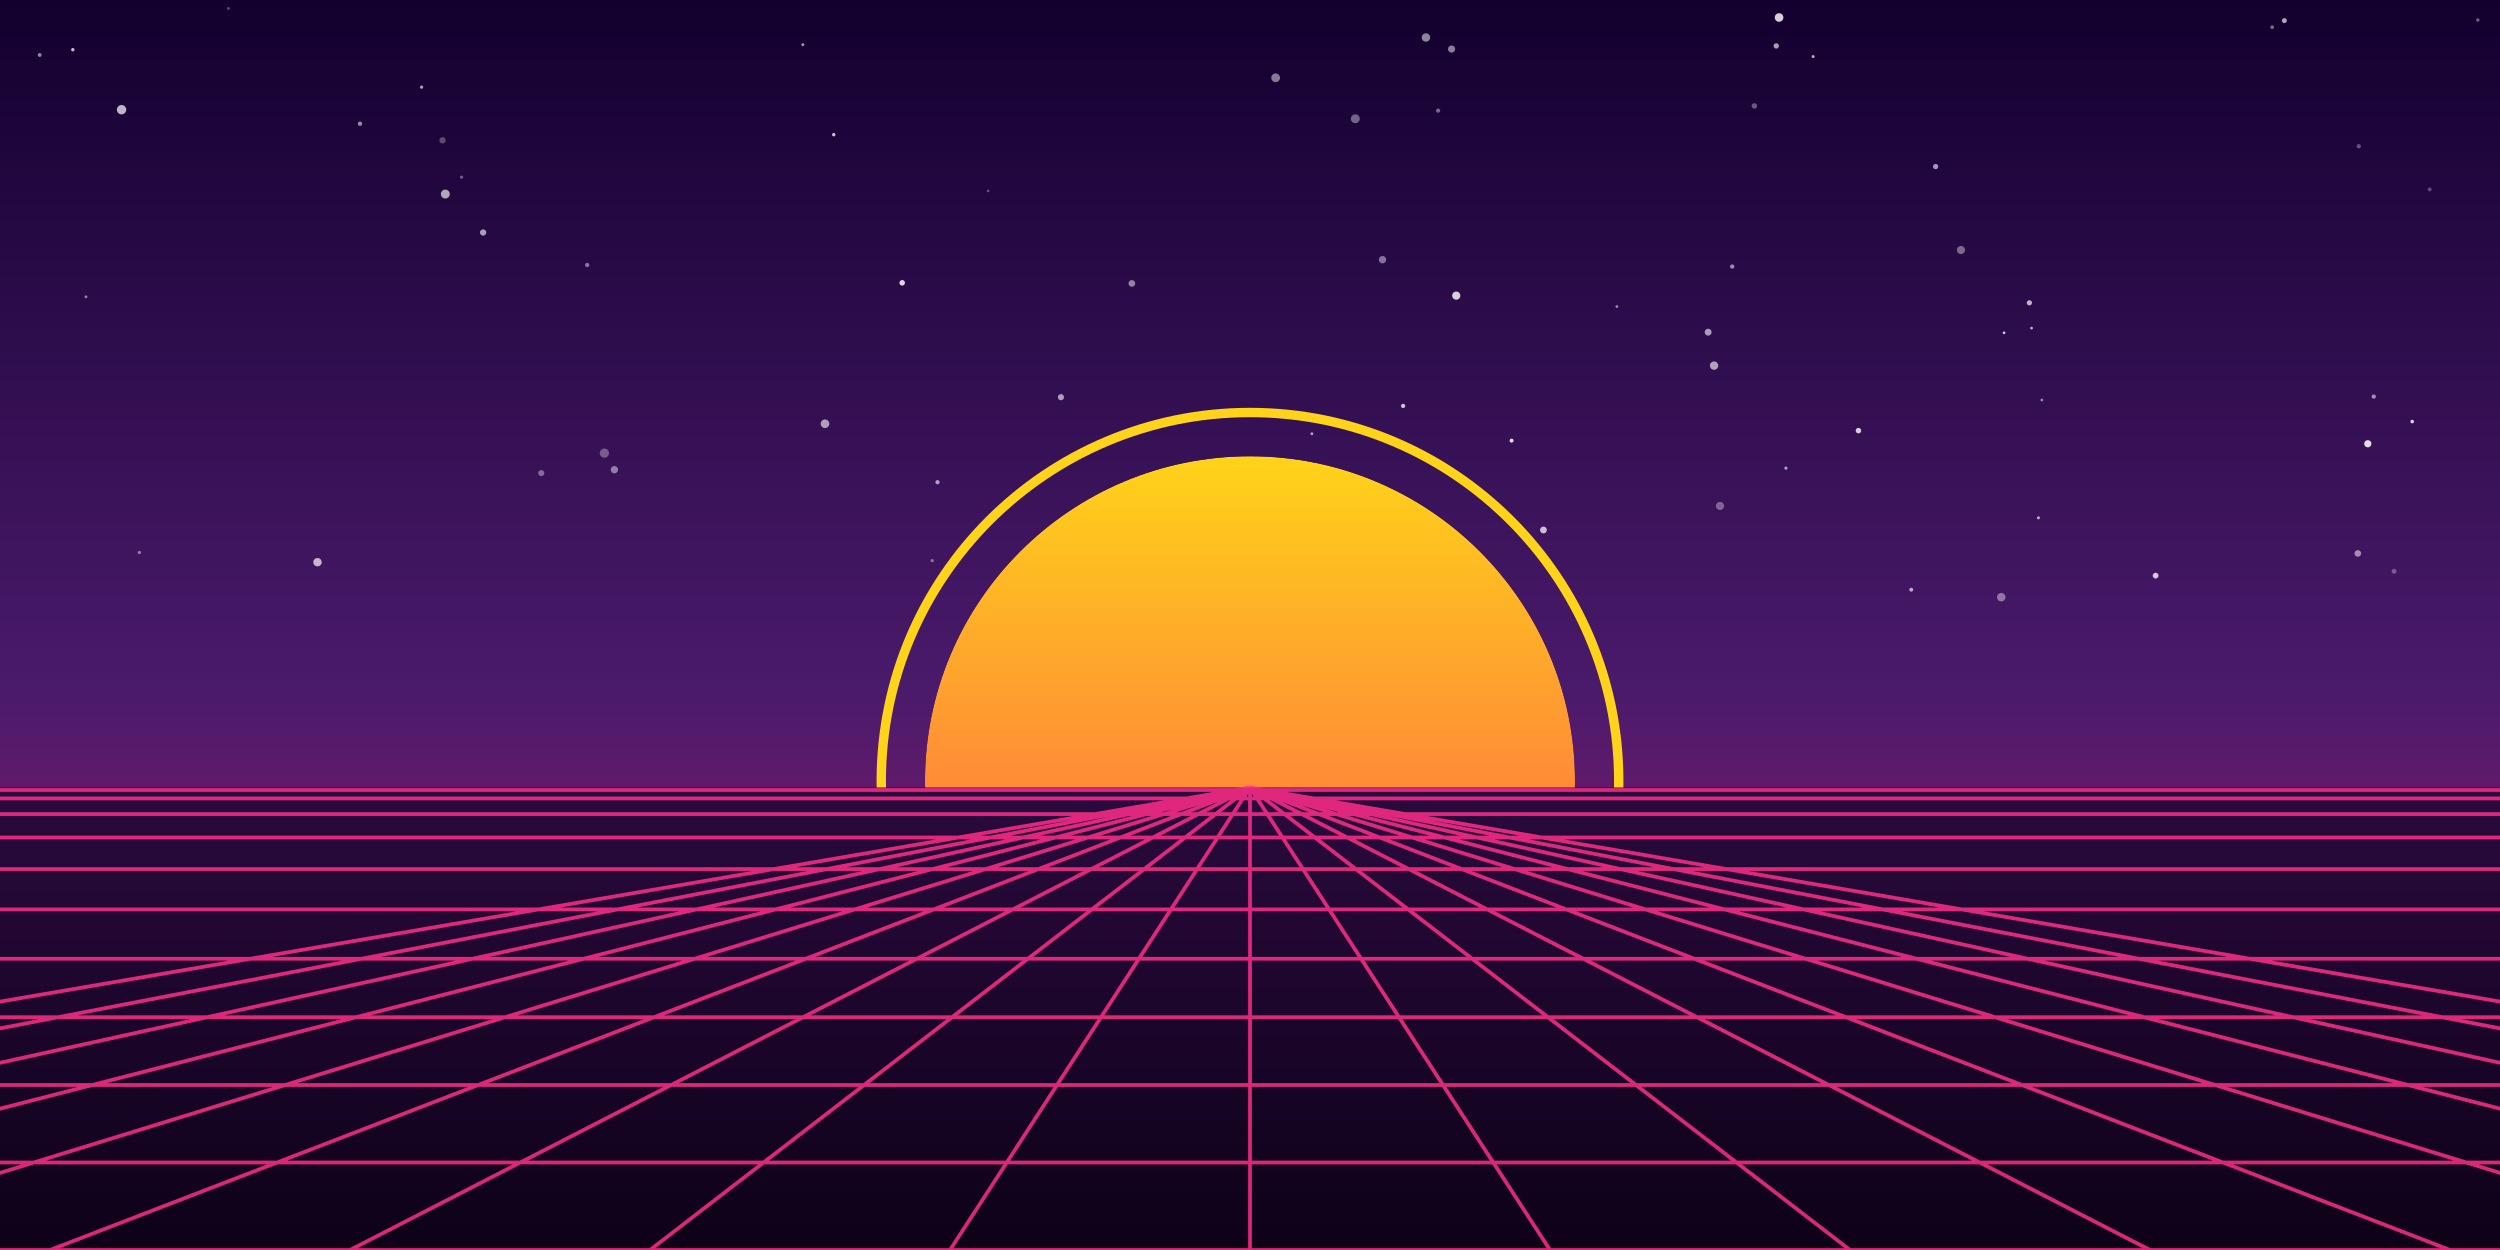
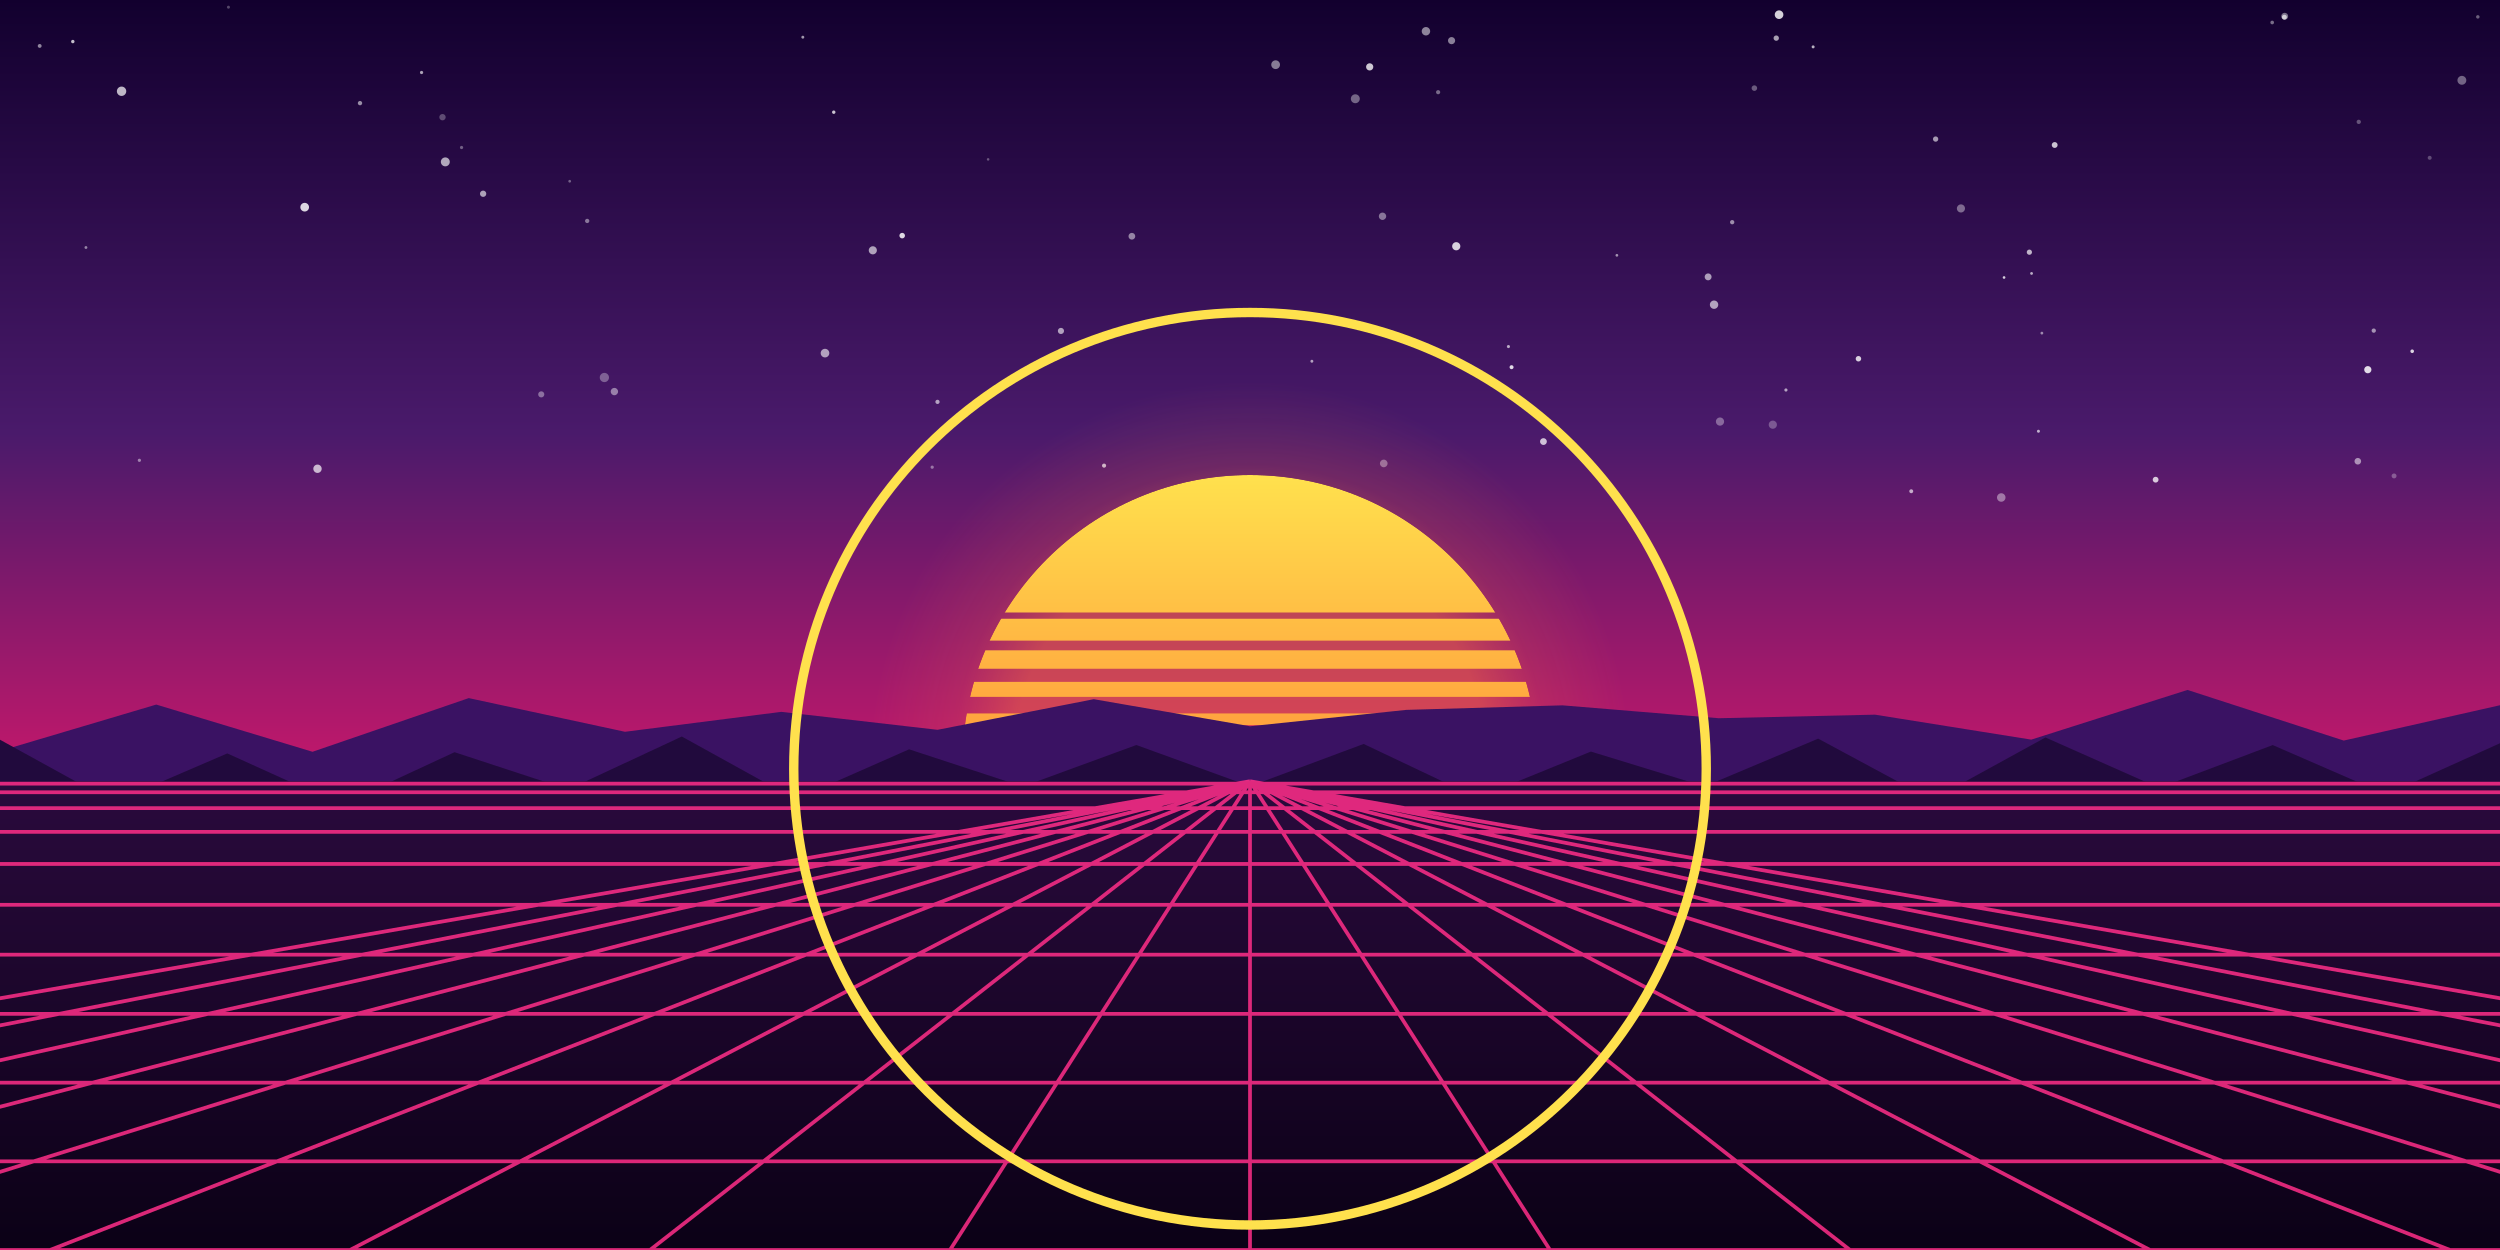
<svg xmlns="http://www.w3.org/2000/svg" width="800" height="400" viewBox="0 0 800 400">
  <style>
-     @keyframes pulse { 0%,100% { opacity: .25 } 50% { opacity: .75 } }
-     @keyframes sweep { from { transform: translateY(0) } to { transform: translateY(24px) } }
-     .glow { animation: pulse 4s ease-in-out infinite }
+     @keyframes pulse { 0%,100% { opacity: .3 } 50% { opacity: .85 } }
+     @keyframes sweep { from { transform: translateY(0) } to { transform: translateY(26px) } }
+     .halo { animation: pulse 4s ease-in-out infinite }
    .grid { animation: sweep 3s linear infinite }
  </style>
  <defs>
    <linearGradient id="sky" x1="0" y1="0" x2="0" y2="1">
      <stop offset="0" stop-color="#12002e" />
      <stop offset="0.55" stop-color="#4a1a6b" />
      <stop offset="1" stop-color="#c9186b" />
    </linearGradient>
-     <linearGradient id="sunGrad" x1="0" y1="0" x2="0" y2="1">
-       <stop offset="0" stop-color="#ffd319" />
-       <stop offset="0.5" stop-color="#ff8c37" />
+     <linearGradient id="moon" x1="0" y1="0" x2="0" y2="1">
+       <stop offset="0" stop-color="#ffe14d" />
+       <stop offset="0.5" stop-color="#ff9a3c" />
      <stop offset="1" stop-color="#ff2975" />
    </linearGradient>
+     <radialGradient id="moonGlow" cx="0.5" cy="0.5" r="0.5">
+       <stop offset="0.62" stop-color="#ff7a3c" stop-opacity="0.45" />
+       <stop offset="0.78" stop-color="#ff7a3c" stop-opacity="0.14" />
+       <stop offset="1" stop-color="#ff7a3c" stop-opacity="0" />
+     </radialGradient>
    <linearGradient id="floor" x1="0" y1="0" x2="0" y2="1">
      <stop offset="0" stop-color="#2a0a3d" />
-       <stop offset="1" stop-color="#0d0118" />
+       <stop offset="1" stop-color="#0b0116" />
    </linearGradient>
-     <mask id="sunMask">
+     <mask id="moonMask">
      <rect x="0" y="0" width="800" height="400" fill="#000" />
-       <circle cx="400" cy="250" r="104" fill="#fff" />
-       <rect x="292" y="254.0" width="216" height="2.0" fill="#000" />
-       <rect x="292" y="266.0" width="216" height="3.7" fill="#000" />
-       <rect x="292" y="278.0" width="216" height="5.4" fill="#000" />
-       <rect x="292" y="290.0" width="216" height="7.1" fill="#000" />
-       <rect x="292" y="302.0" width="216" height="8.8" fill="#000" />
-       <rect x="292" y="314.0" width="216" height="10.5" fill="#000" />
-       <rect x="292" y="326.0" width="216" height="12.2" fill="#000" />
+       <circle cx="400" cy="244" r="92" fill="#fff" />
+       <rect x="304" y="196.0" width="192" height="2.0" fill="#000" />
+       <rect x="304" y="205.0" width="192" height="3.1" fill="#000" />
+       <rect x="304" y="214.0" width="192" height="4.2" fill="#000" />
+       <rect x="304" y="223.0" width="192" height="5.3" fill="#000" />
+       <rect x="304" y="232.0" width="192" height="6.4" fill="#000" />
+       <rect x="304" y="241.0" width="192" height="7.5" fill="#000" />
+       <rect x="304" y="250.0" width="192" height="8.6" fill="#000" />
    </mask>
  </defs>
-   <rect x="0" y="0" width="800" height="400" fill="url(#sky)" />
-   <circle cx="73.1" cy="2.7" r="0.48" fill="#fff" opacity="0.28" />
-   <circle cx="611.6" cy="188.7" r="0.63" fill="#fff" opacity="0.64" />
-   <circle cx="173.2" cy="151.4" r="0.98" fill="#fff" opacity="0.38" />
-   <circle cx="493.9" cy="169.6" r="1.09" fill="#fff" opacity="0.73" />
-   <circle cx="134.9" cy="27.9" r="0.52" fill="#fff" opacity="0.63" />
-   <circle cx="187.9" cy="84.8" r="0.69" fill="#fff" opacity="0.44" />
-   <circle cx="653.4" cy="128.0" r="0.45" fill="#fff" opacity="0.50" />
-   <circle cx="754.5" cy="177.1" r="1.06" fill="#fff" opacity="0.52" />
-   <circle cx="757.7" cy="142.0" r="1.16" fill="#fff" opacity="0.85" />
-   <circle cx="266.8" cy="43.1" r="0.55" fill="#fff" opacity="0.76" />
-   <circle cx="580.2" cy="18.1" r="0.48" fill="#fff" opacity="0.69" />
-   <circle cx="771.9" cy="134.9" r="0.58" fill="#fff" opacity="0.81" />
-   <circle cx="571.5" cy="149.8" r="0.51" fill="#fff" opacity="0.61" />
-   <circle cx="561.4" cy="33.9" r="0.89" fill="#fff" opacity="0.34" />
-   <circle cx="339.5" cy="127.1" r="0.99" fill="#fff" opacity="0.60" />
-   <circle cx="627.5" cy="80.0" r="1.30" fill="#fff" opacity="0.39" />
-   <circle cx="652.3" cy="165.7" r="0.48" fill="#fff" opacity="0.66" />
-   <circle cx="727.1" cy="8.7" r="0.59" fill="#fff" opacity="0.42" />
-   <circle cx="689.8" cy="184.2" r="0.93" fill="#fff" opacity="0.77" />
-   <circle cx="154.6" cy="74.4" r="1.01" fill="#fff" opacity="0.61" />
-   <circle cx="408.2" cy="24.9" r="1.40" fill="#fff" opacity="0.47" />
-   <circle cx="594.7" cy="137.8" r="0.88" fill="#fff" opacity="0.80" />
-   <circle cx="38.9" cy="35.1" r="1.50" fill="#fff" opacity="0.71" />
-   <circle cx="256.9" cy="14.3" r="0.47" fill="#fff" opacity="0.59" />
-   <circle cx="456.3" cy="12.0" r="1.35" fill="#fff" opacity="0.51" />
-   <circle cx="196.6" cy="150.3" r="1.18" fill="#fff" opacity="0.45" />
-   <circle cx="12.7" cy="17.6" r="0.62" fill="#fff" opacity="0.52" />
-   <circle cx="442.4" cy="83.1" r="1.18" fill="#fff" opacity="0.43" />
-   <circle cx="640.4" cy="191.1" r="1.36" fill="#fff" opacity="0.41" />
-   <circle cx="777.5" cy="60.6" r="0.64" fill="#fff" opacity="0.27" />
-   <circle cx="115.2" cy="39.6" r="0.70" fill="#fff" opacity="0.54" />
-   <circle cx="619.4" cy="53.3" r="0.85" fill="#fff" opacity="0.59" />
-   <circle cx="362.2" cy="90.7" r="1.08" fill="#fff" opacity="0.49" />
-   <circle cx="483.7" cy="141.0" r="0.64" fill="#fff" opacity="0.85" />
-   <circle cx="44.6" cy="176.8" r="0.52" fill="#fff" opacity="0.46" />
-   <circle cx="433.7" cy="38.0" r="1.43" fill="#fff" opacity="0.38" />
-   <circle cx="650.1" cy="105.0" r="0.45" fill="#fff" opacity="0.66" />
-   <circle cx="264.0" cy="135.6" r="1.38" fill="#fff" opacity="0.60" />
-   <circle cx="649.4" cy="96.9" r="0.84" fill="#fff" opacity="0.69" />
-   <circle cx="141.6" cy="44.9" r="1.02" fill="#fff" opacity="0.28" />
-   <circle cx="300.0" cy="154.3" r="0.68" fill="#fff" opacity="0.60" />
-   <circle cx="449.0" cy="129.9" r="0.69" fill="#fff" opacity="0.75" />
-   <circle cx="23.3" cy="15.9" r="0.55" fill="#fff" opacity="0.74" />
-   <circle cx="401.5" cy="188.2" r="0.60" fill="#fff" opacity="0.49" />
-   <circle cx="641.3" cy="106.5" r="0.43" fill="#fff" opacity="0.79" />
-   <circle cx="298.3" cy="179.4" r="0.52" fill="#fff" opacity="0.41" />
-   <circle cx="27.5" cy="95.0" r="0.46" fill="#fff" opacity="0.49" />
-   <circle cx="766.1" cy="182.8" r="0.79" fill="#fff" opacity="0.29" />
-   <circle cx="548.5" cy="117.0" r="1.34" fill="#fff" opacity="0.61" />
-   <circle cx="193.4" cy="145.0" r="1.48" fill="#fff" opacity="0.32" />
-   <circle cx="101.6" cy="179.9" r="1.34" fill="#fff" opacity="0.69" />
-   <circle cx="546.6" cy="106.3" r="1.11" fill="#fff" opacity="0.59" />
-   <circle cx="288.7" cy="90.5" r="0.89" fill="#fff" opacity="0.84" />
-   <circle cx="419.8" cy="138.8" r="0.47" fill="#fff" opacity="0.60" />
-   <circle cx="754.8" cy="46.8" r="0.69" fill="#fff" opacity="0.31" />
-   <circle cx="792.9" cy="6.4" r="0.56" fill="#fff" opacity="0.37" />
-   <circle cx="147.7" cy="56.7" r="0.52" fill="#fff" opacity="0.35" />
-   <circle cx="568.4" cy="14.7" r="0.86" fill="#fff" opacity="0.62" />
-   <circle cx="554.3" cy="85.3" r="0.69" fill="#fff" opacity="0.53" />
-   <circle cx="466.0" cy="94.6" r="1.31" fill="#fff" opacity="0.81" />
-   <circle cx="464.5" cy="15.7" r="1.15" fill="#fff" opacity="0.49" />
-   <circle cx="517.4" cy="98.1" r="0.44" fill="#fff" opacity="0.55" />
-   <circle cx="142.5" cy="62.1" r="1.43" fill="#fff" opacity="0.64" />
-   <circle cx="550.4" cy="161.9" r="1.31" fill="#fff" opacity="0.35" />
-   <circle cx="569.3" cy="5.6" r="1.38" fill="#fff" opacity="0.82" />
-   <circle cx="731.0" cy="6.6" r="0.79" fill="#fff" opacity="0.66" />
-   <circle cx="759.6" cy="126.9" r="0.69" fill="#fff" opacity="0.54" />
-   <circle cx="353.3" cy="178.8" r="0.66" fill="#fff" opacity="0.70" />
-   <circle cx="460.2" cy="35.4" r="0.67" fill="#fff" opacity="0.40" />
-   <circle cx="316.2" cy="61.1" r="0.41" fill="#fff" opacity="0.32" />
-   <circle cx="400" cy="250" r="104" fill="url(#sunGrad)" mask="url(#sunMask)" />
-   <circle class="glow" cx="400" cy="250" r="118" fill="none" stroke="#ffd319" stroke-width="3" />
-   <path d="0.0,233.7 57.1,201.7 114.3,243.1 171.4,196.9 228.6,223.4 285.7,207.9 342.9,216.7 400.0,203.7 457.1,210.4 514.3,216.6 571.4,194.6 628.6,229.2 685.7,201.5 742.9,250.7 800.0,188.3 800,400 0,400" fill="#2b0b45" />
-   <path d="0.0,226.1 36.4,259.7 72.7,235.3 109.1,254.2 145.5,237.5 181.8,238.7 218.2,232.8 254.5,239.6 290.9,246.6 327.3,228.4 363.6,251.1 400.0,226.6 436.4,258.0 472.7,233.8 509.1,255.8 545.5,229.2 581.8,240.8 618.2,241.4 654.5,233.9 690.9,240.0 727.3,233.5 763.6,251.0 800.0,229.1 800,400 0,400" fill="#1a0530" />
-   <rect x="0" y="252" width="800" height="148" fill="url(#floor)" />
-   <g class="grid">
-     <path d="M0 252.8 H800 M0 255.5 H800 M0 260.5 H800 M0 268.0 H800 M0 278.1 H800 M0 291.0 H800 M0 306.8 H800 M0 325.5 H800 M0 347.2 H800 M0 372.0 H800 M0 400.0 H800 M400 252 L-464.0 400 M400 252 L-368.0 400 M400 252 L-272.0 400 M400 252 L-176.0 400 M400 252 L-80.0 400 M400 252 L16.0 400 M400 252 L112.0 400 M400 252 L208.0 400 M400 252 L304.0 400 M400 252 L400.0 400 M400 252 L496.0 400 M400 252 L592.0 400 M400 252 L688.0 400 M400 252 L784.0 400 M400 252 L880.0 400 M400 252 L976.0 400 M400 252 L1072.0 400 M400 252 L1168.0 400 M400 252 L1264.0 400" stroke="#ff2e88" stroke-width="1.2" opacity="0.85" fill="none" />
-   </g>
+   <rect x="0" y="0" width="800" height="252" fill="url(#sky)" />
+   <circle cx="73.1" cy="2.3" r="0.48" fill="#ffffff" opacity="0.28" />
+   <circle cx="611.6" cy="157.2" r="0.63" fill="#ffffff" opacity="0.64" />
+   <circle cx="173.2" cy="126.2" r="0.98" fill="#ffffff" opacity="0.38" />
+   <circle cx="493.9" cy="141.3" r="1.09" fill="#ffffff" opacity="0.73" />
+   <circle cx="134.9" cy="23.2" r="0.52" fill="#ffffff" opacity="0.63" />
+   <circle cx="187.9" cy="70.7" r="0.69" fill="#ffffff" opacity="0.44" />
+   <circle cx="653.4" cy="106.6" r="0.45" fill="#ffffff" opacity="0.50" />
+   <circle cx="754.5" cy="147.6" r="1.06" fill="#ffffff" opacity="0.52" />
+   <circle cx="757.7" cy="118.3" r="1.16" fill="#ffffff" opacity="0.85" />
+   <circle cx="266.8" cy="35.9" r="0.55" fill="#ffffff" opacity="0.76" />
+   <circle cx="580.2" cy="15.0" r="0.48" fill="#ffffff" opacity="0.69" />
+   <circle cx="771.9" cy="112.4" r="0.58" fill="#ffffff" opacity="0.81" />
+   <circle cx="571.5" cy="124.8" r="0.51" fill="#ffffff" opacity="0.61" />
+   <circle cx="561.4" cy="28.2" r="0.89" fill="#ffffff" opacity="0.34" />
+   <circle cx="339.5" cy="105.9" r="0.99" fill="#ffffff" opacity="0.60" />
+   <circle cx="627.5" cy="66.7" r="1.30" fill="#ffffff" opacity="0.39" />
+   <circle cx="652.3" cy="138.0" r="0.48" fill="#ffffff" opacity="0.66" />
+   <circle cx="727.1" cy="7.2" r="0.59" fill="#ffffff" opacity="0.42" />
+   <circle cx="689.8" cy="153.5" r="0.93" fill="#ffffff" opacity="0.77" />
+   <circle cx="154.6" cy="62.0" r="1.01" fill="#ffffff" opacity="0.61" />
+   <circle cx="408.2" cy="20.7" r="1.40" fill="#ffffff" opacity="0.47" />
+   <circle cx="594.7" cy="114.8" r="0.88" fill="#ffffff" opacity="0.80" />
+   <circle cx="38.9" cy="29.2" r="1.50" fill="#ffffff" opacity="0.71" />
+   <circle cx="256.9" cy="11.9" r="0.47" fill="#ffffff" opacity="0.59" />
+   <circle cx="456.3" cy="10.0" r="1.35" fill="#ffffff" opacity="0.51" />
+   <circle cx="196.6" cy="125.3" r="1.18" fill="#ffffff" opacity="0.45" />
+   <circle cx="12.7" cy="14.7" r="0.62" fill="#ffffff" opacity="0.52" />
+   <circle cx="442.4" cy="69.2" r="1.18" fill="#ffffff" opacity="0.43" />
+   <circle cx="640.4" cy="159.2" r="1.36" fill="#ffffff" opacity="0.41" />
+   <circle cx="777.5" cy="50.5" r="0.64" fill="#ffffff" opacity="0.27" />
+   <circle cx="115.2" cy="33.0" r="0.70" fill="#ffffff" opacity="0.54" />
+   <circle cx="619.4" cy="44.5" r="0.85" fill="#ffffff" opacity="0.59" />
+   <circle cx="362.2" cy="75.6" r="1.08" fill="#ffffff" opacity="0.49" />
+   <circle cx="483.7" cy="117.5" r="0.64" fill="#ffffff" opacity="0.85" />
+   <circle cx="44.6" cy="147.3" r="0.52" fill="#ffffff" opacity="0.46" />
+   <circle cx="433.7" cy="31.6" r="1.43" fill="#ffffff" opacity="0.38" />
+   <circle cx="650.1" cy="87.5" r="0.45" fill="#ffffff" opacity="0.66" />
+   <circle cx="264.0" cy="113.0" r="1.38" fill="#ffffff" opacity="0.60" />
+   <circle cx="649.4" cy="80.7" r="0.84" fill="#ffffff" opacity="0.69" />
+   <circle cx="141.6" cy="37.5" r="1.02" fill="#ffffff" opacity="0.28" />
+   <circle cx="300.0" cy="128.6" r="0.68" fill="#ffffff" opacity="0.60" />
+   <circle cx="449.0" cy="108.3" r="0.69" fill="#ffffff" opacity="0.75" />
+   <circle cx="23.3" cy="13.3" r="0.55" fill="#ffffff" opacity="0.74" />
+   <circle cx="401.5" cy="156.8" r="0.60" fill="#ffffff" opacity="0.49" />
+   <circle cx="641.3" cy="88.8" r="0.43" fill="#ffffff" opacity="0.79" />
+   <circle cx="298.3" cy="149.5" r="0.52" fill="#ffffff" opacity="0.41" />
+   <circle cx="27.5" cy="79.2" r="0.46" fill="#ffffff" opacity="0.49" />
+   <circle cx="766.1" cy="152.3" r="0.79" fill="#ffffff" opacity="0.29" />
+   <circle cx="548.5" cy="97.5" r="1.34" fill="#ffffff" opacity="0.61" />
+   <circle cx="193.4" cy="120.8" r="1.48" fill="#ffffff" opacity="0.32" />
+   <circle cx="101.6" cy="150.0" r="1.34" fill="#ffffff" opacity="0.69" />
+   <circle cx="546.6" cy="88.6" r="1.11" fill="#ffffff" opacity="0.59" />
+   <circle cx="288.7" cy="75.4" r="0.89" fill="#ffffff" opacity="0.84" />
+   <circle cx="419.8" cy="115.6" r="0.47" fill="#ffffff" opacity="0.60" />
+   <circle cx="754.8" cy="39.0" r="0.69" fill="#ffffff" opacity="0.31" />
+   <circle cx="792.9" cy="5.4" r="0.56" fill="#ffffff" opacity="0.37" />
+   <circle cx="147.7" cy="47.2" r="0.52" fill="#ffffff" opacity="0.35" />
+   <circle cx="568.4" cy="12.2" r="0.86" fill="#ffffff" opacity="0.62" />
+   <circle cx="554.3" cy="71.1" r="0.69" fill="#ffffff" opacity="0.53" />
+   <circle cx="466.0" cy="78.8" r="1.31" fill="#ffffff" opacity="0.81" />
+   <circle cx="464.5" cy="13.0" r="1.15" fill="#ffffff" opacity="0.49" />
+   <circle cx="517.4" cy="81.7" r="0.44" fill="#ffffff" opacity="0.55" />
+   <circle cx="142.5" cy="51.8" r="1.43" fill="#ffffff" opacity="0.64" />
+   <circle cx="550.4" cy="134.9" r="1.31" fill="#ffffff" opacity="0.35" />
+   <circle cx="569.3" cy="4.7" r="1.38" fill="#ffffff" opacity="0.82" />
+   <circle cx="731.0" cy="5.5" r="0.79" fill="#ffffff" opacity="0.66" />
+   <circle cx="759.6" cy="105.8" r="0.69" fill="#ffffff" opacity="0.54" />
+   <circle cx="353.3" cy="149.0" r="0.66" fill="#ffffff" opacity="0.70" />
+   <circle cx="460.2" cy="29.5" r="0.67" fill="#ffffff" opacity="0.40" />
+   <circle cx="316.2" cy="51.0" r="0.41" fill="#ffffff" opacity="0.32" />
+   <circle cx="442.8" cy="148.3" r="1.22" fill="#ffffff" opacity="0.38" />
+   <circle cx="482.7" cy="110.9" r="0.50" fill="#ffffff" opacity="0.64" />
+   <circle cx="97.5" cy="66.3" r="1.39" fill="#ffffff" opacity="0.83" />
+   <circle cx="182.3" cy="58.0" r="0.44" fill="#ffffff" opacity="0.35" />
+   <circle cx="567.3" cy="135.9" r="1.31" fill="#ffffff" opacity="0.28" />
+   <circle cx="438.3" cy="21.4" r="1.16" fill="#ffffff" opacity="0.78" />
+   <circle cx="731.1" cy="5.2" r="1.11" fill="#ffffff" opacity="0.43" />
+   <circle cx="279.3" cy="80.1" r="1.30" fill="#ffffff" opacity="0.61" />
+   <circle cx="657.5" cy="46.4" r="0.94" fill="#ffffff" opacity="0.76" />
+   <circle cx="787.8" cy="25.7" r="1.42" fill="#ffffff" opacity="0.38" />
+   <circle cx="400" cy="244" r="122" fill="url(#moonGlow)" />
+   <circle cx="400" cy="244" r="92" fill="url(#moon)" mask="url(#moonMask)" />
+   <path d="M0,240.31 L50,225.46 L100,240.57 L150,223.39 L200,234.17 L250,227.79 L300,233.54 L350,223.74 L400,232.4 L450,227.16 L500,225.71 L550,229.83 L600,228.69 L650,236.68 L700,220.78 L750,236.98 L800,225.67 L800,400 L0,400 Z" fill="#3a1263" />
+   <path d="M0,236.71 L36.36,256.74 L72.73,241.09 L109.09,257.57 L145.45,240.7 L181.82,252.64 L218.18,235.68 L254.55,255.8 L290.91,239.78 L327.27,251.71 L363.64,238.4 L400,251.61 L436.36,238.06 L472.73,255.31 L509.09,240.5 L545.45,251.66 L581.82,236.36 L618.18,255.95 L654.55,235.99 L690.91,252.13 L727.27,238.42 L763.64,254.24 L800,237.83 L800,400 L0,400 Z" fill="#210a3d" />
+   <rect x="0" y="250" width="800" height="150" fill="url(#floor)" />
+   <path class="grid" d="M0,250.77 L800,250.77M0,253.53 L800,253.53M0,258.6 L800,258.6M0,266.2 L800,266.2M0,276.47 L800,276.47M0,289.53 L800,289.53M0,305.49 L800,305.49M0,324.44 L800,324.44M0,346.46 L800,346.46M0,371.63 L800,371.63M0,400 L800,400M400,250 L-464,400M400,250 L-368,400M400,250 L-272,400M400,250 L-176,400M400,250 L-80,400M400,250 L16,400M400,250 L112,400M400,250 L208,400M400,250 L304,400M400,250 L400,400M400,250 L496,400M400,250 L592,400M400,250 L688,400M400,250 L784,400M400,250 L880,400M400,250 L976,400M400,250 L1072,400M400,250 L1168,400M400,250 L1264,400" stroke="#ff2e88" stroke-width="1.2" fill="none" opacity="0.85" />
+   <circle cx="400" cy="246" fill="none" stroke="#ffe14d" class="halo" r="146" stroke-width="3" />
</svg>
